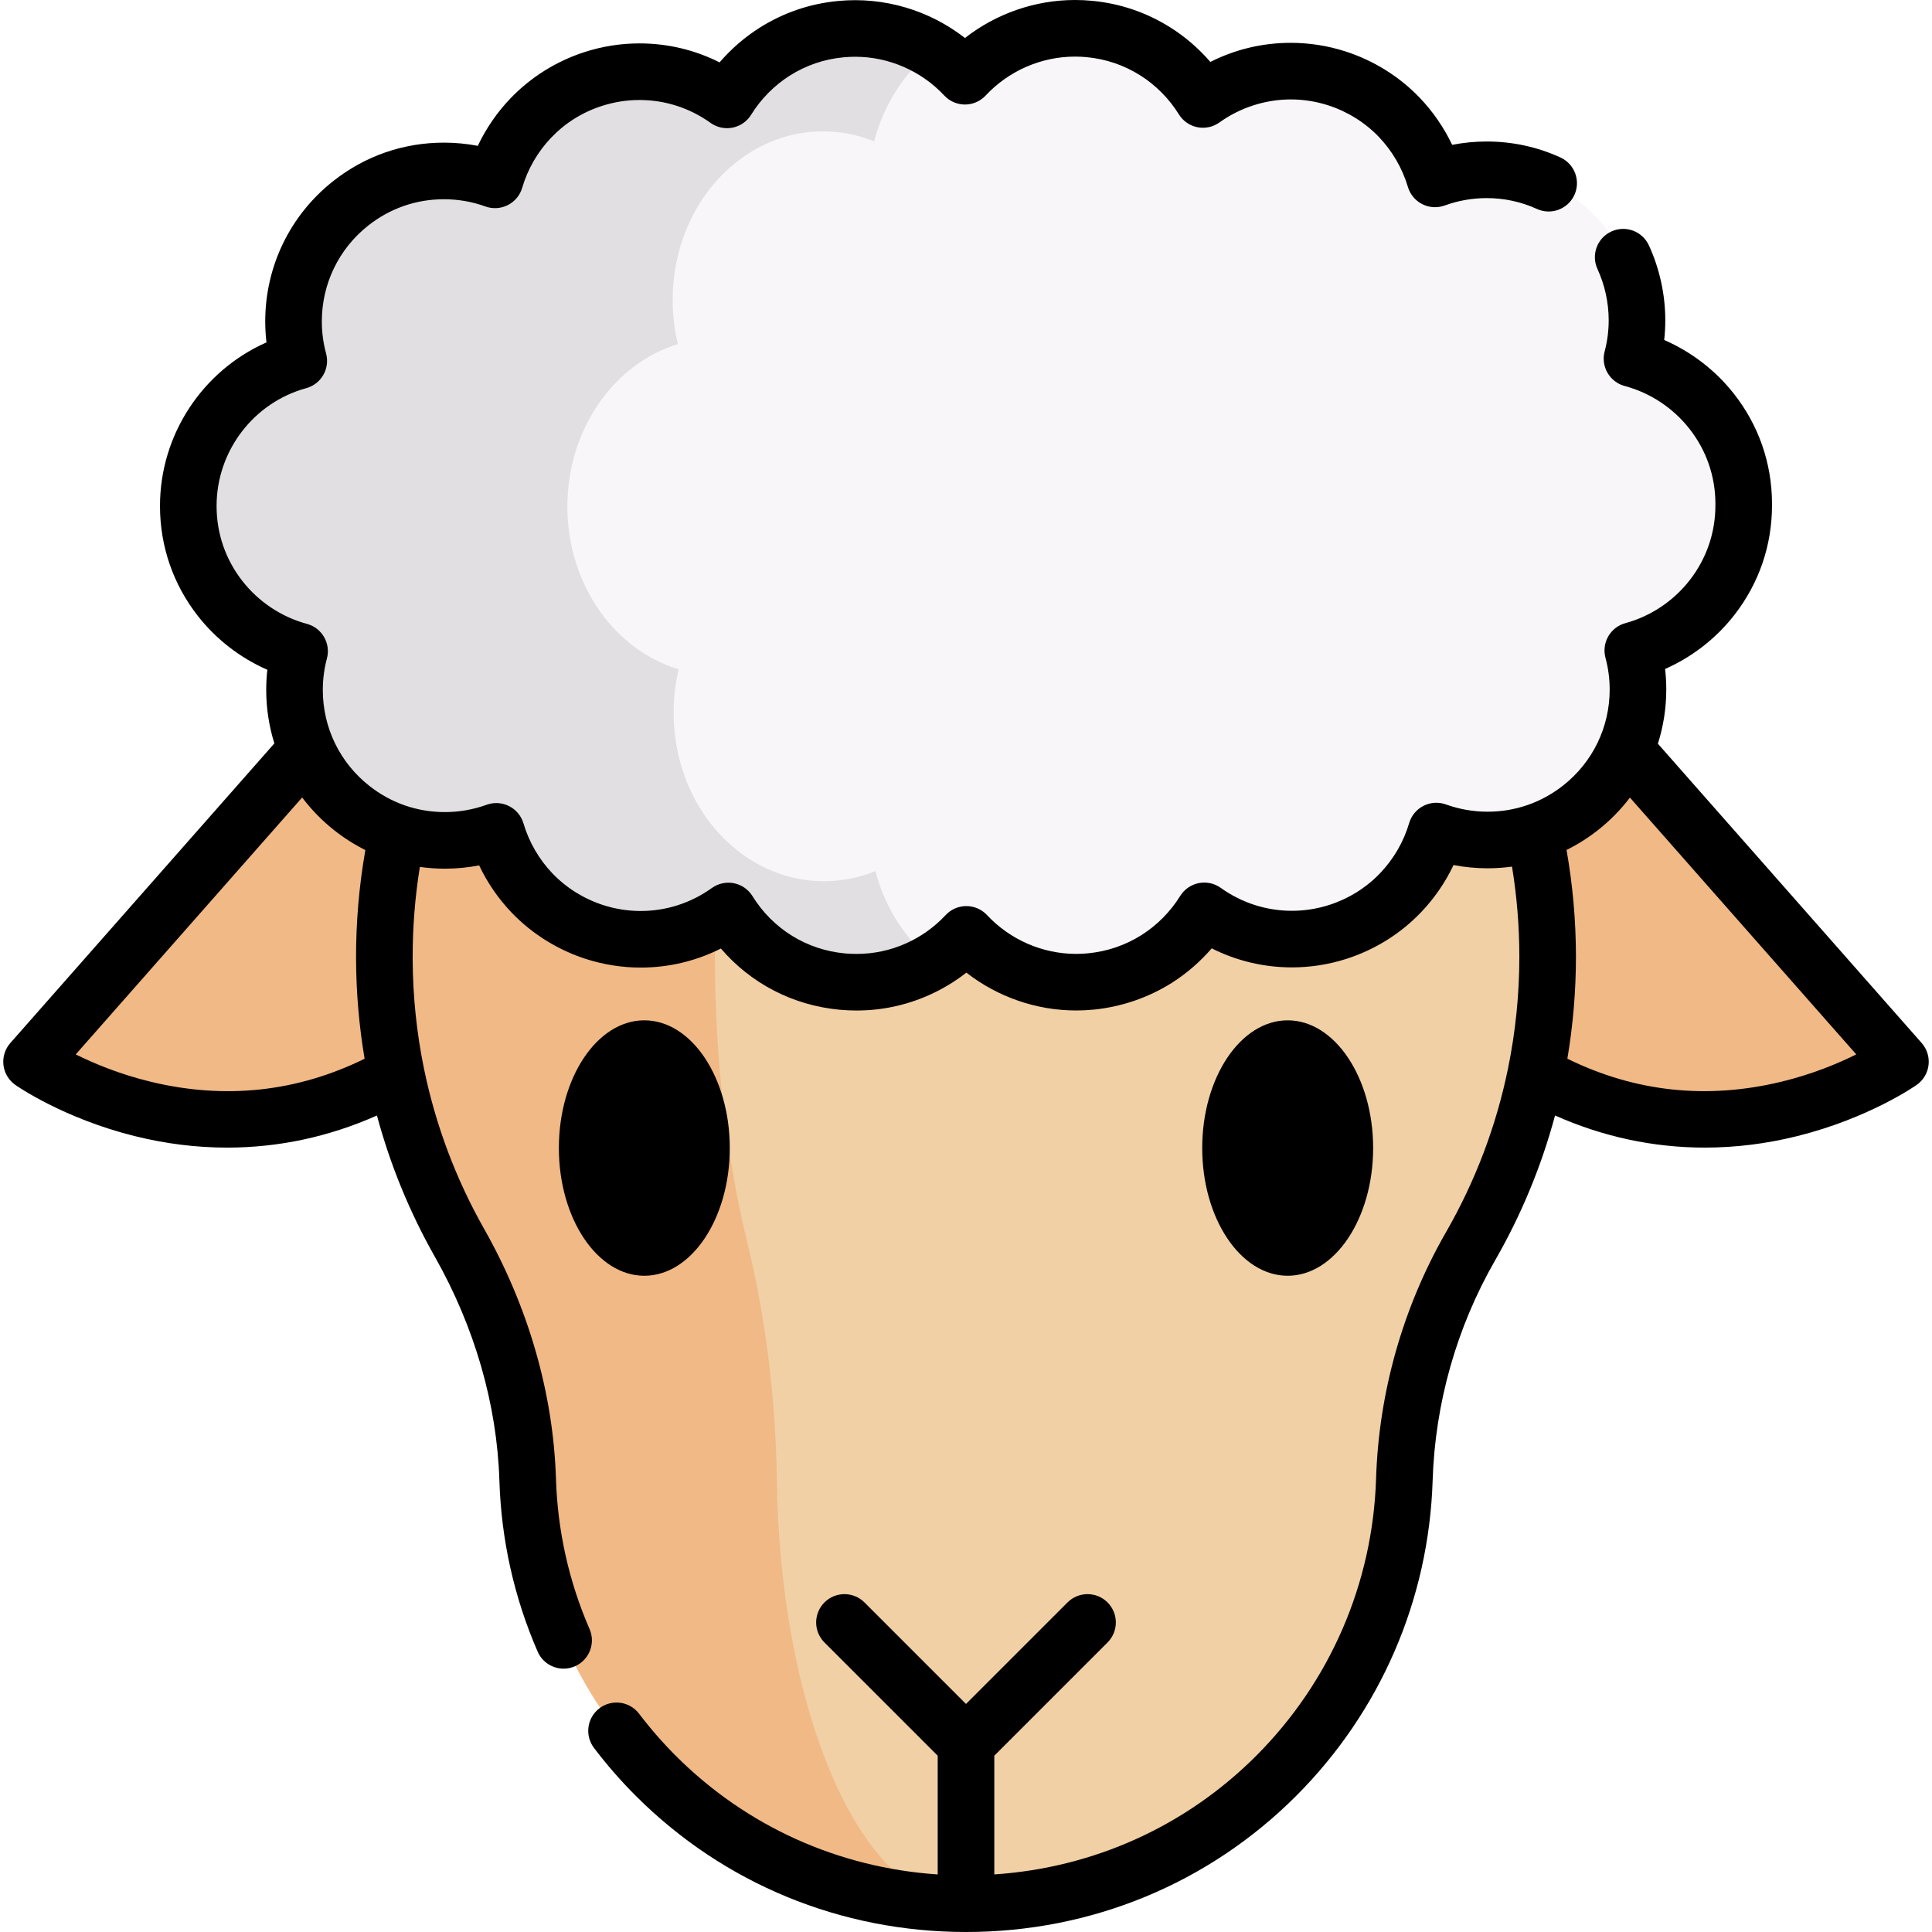
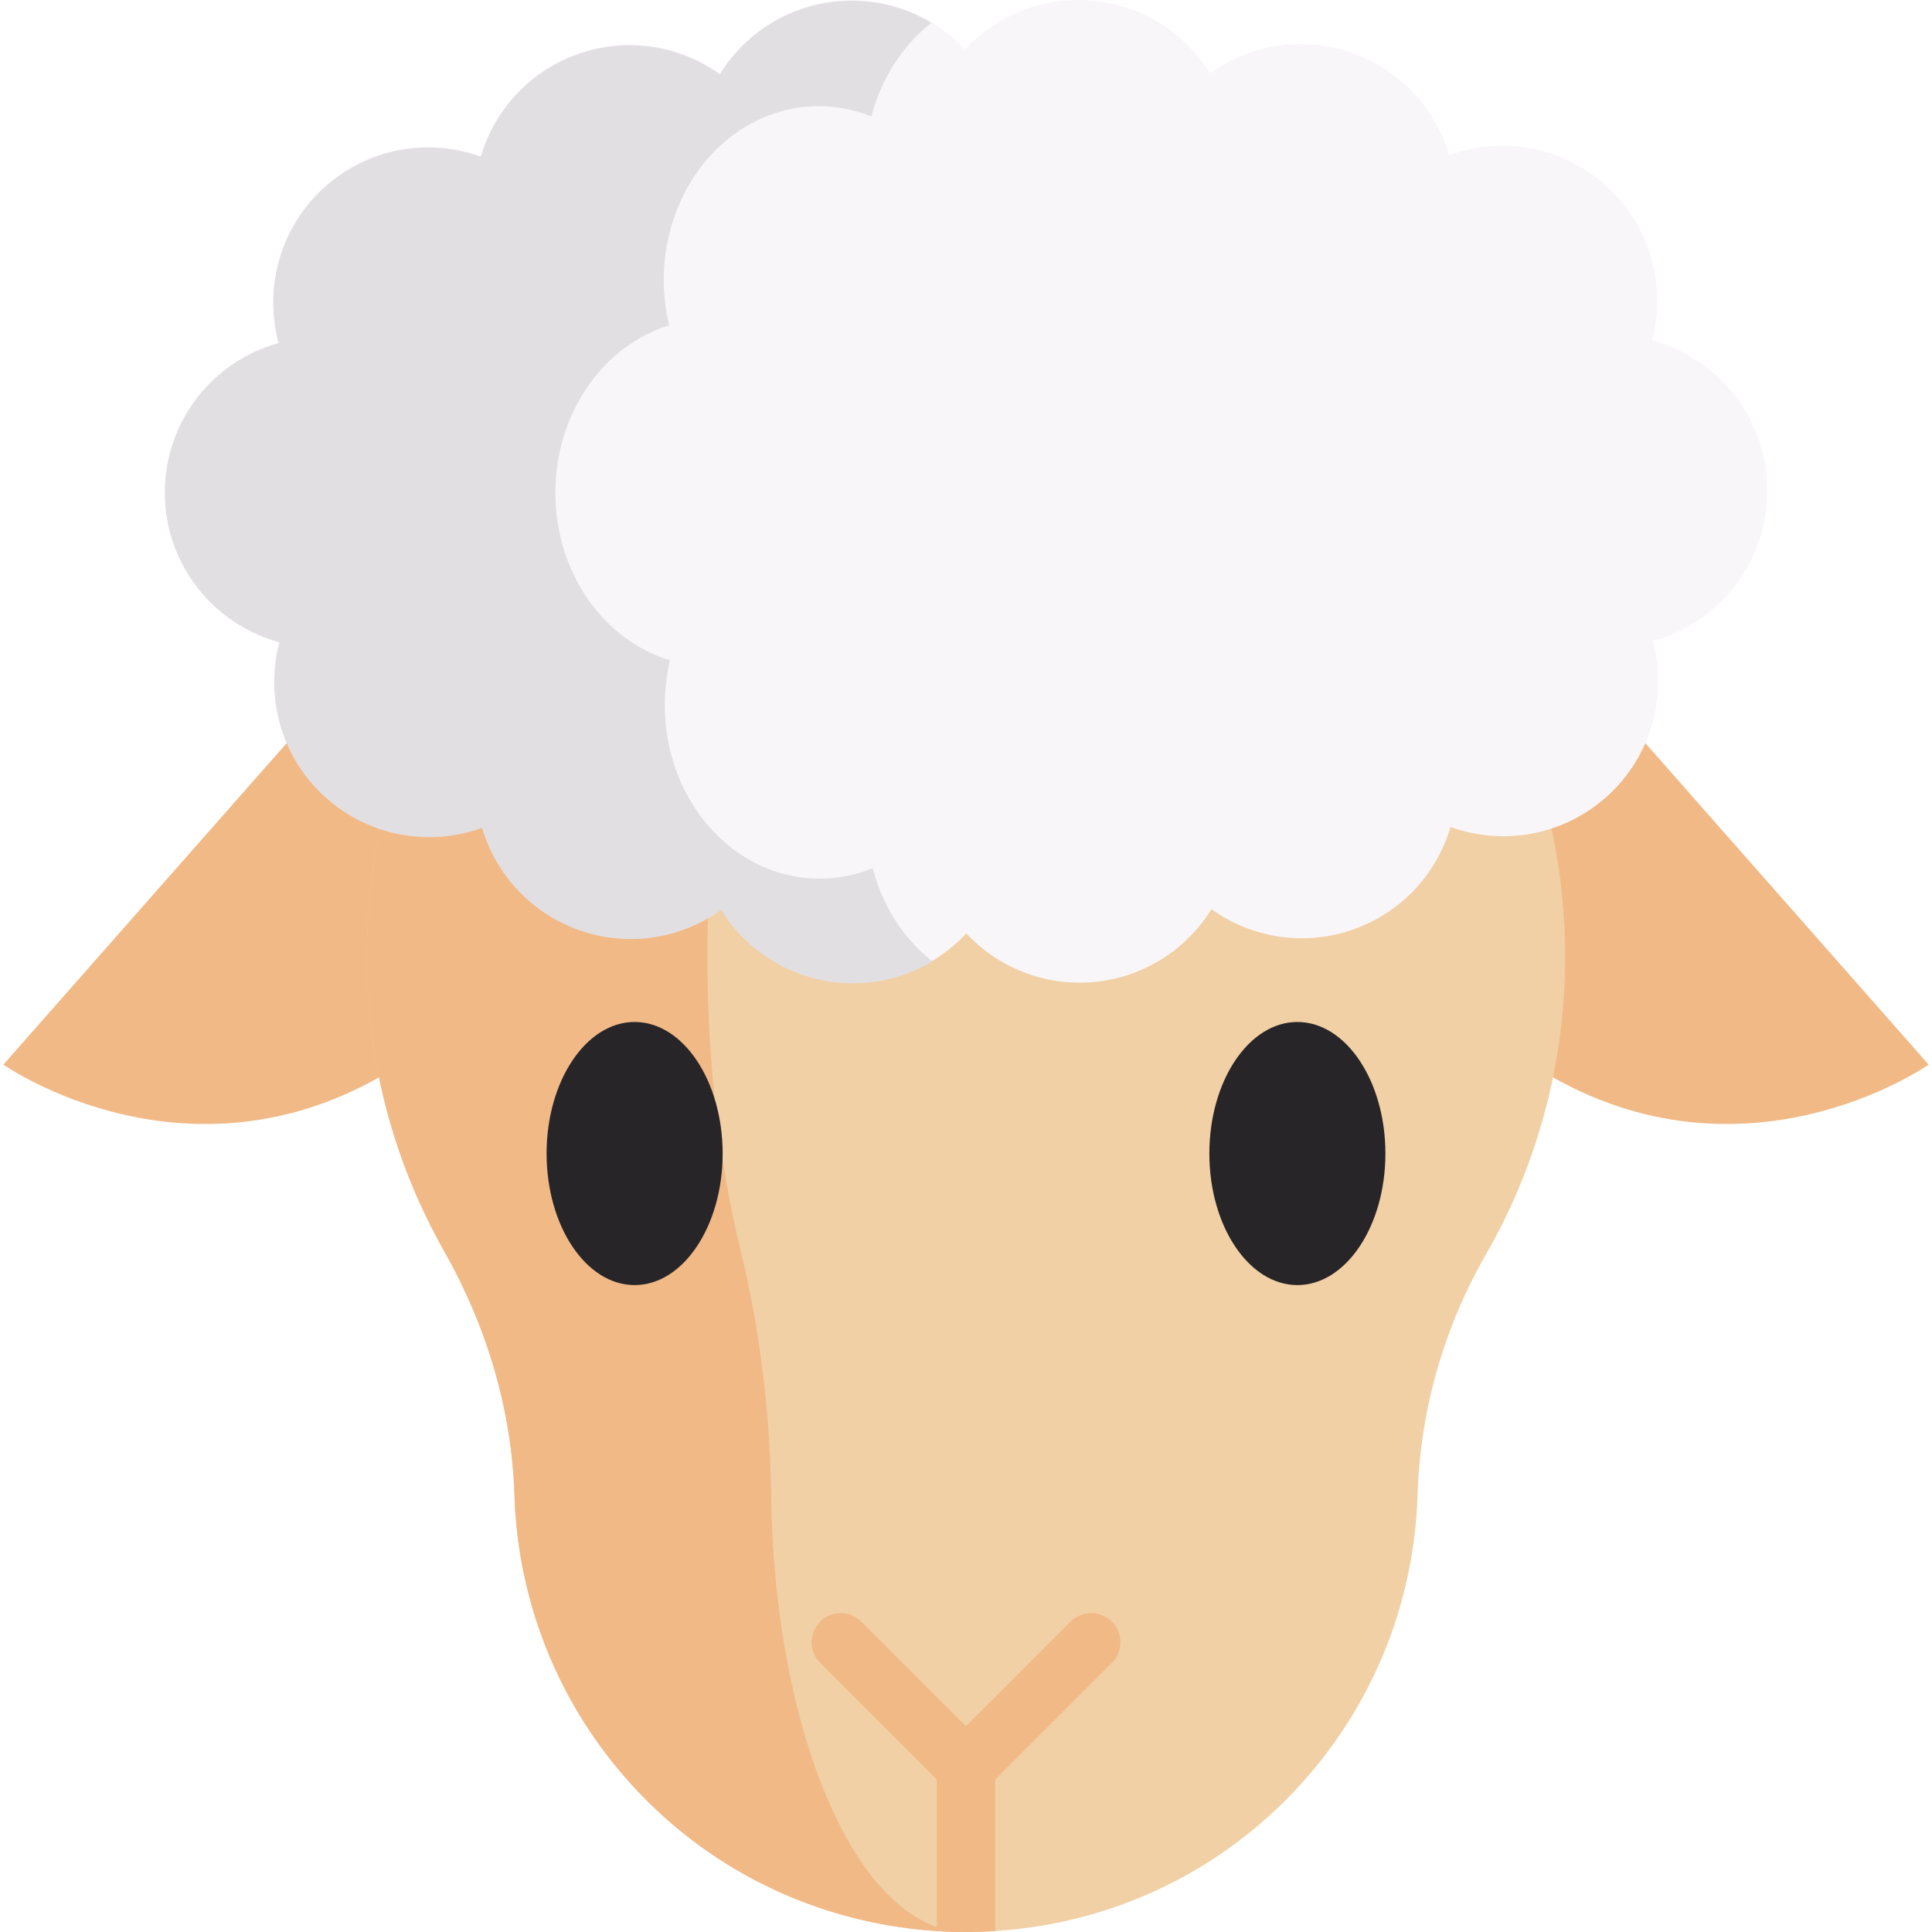
<svg xmlns="http://www.w3.org/2000/svg" id="Capa_1" enable-background="new 0 0 512 512" height="512" viewBox="0 0 512 512" width="512">
  <g>
-     <g>
-       <path d="m426.378 193.699 77.258 87.671s-48.87 34.372-102.072 0h-291.128c-53.203 34.372-102.072 0-102.072 0l77.258-87.671" fill="#f1b986" />
-       <path d="m410.138 253.557c0-85.474-69.572-154.699-155.177-154.135-85.327.562-153.444 69.444-153.098 154.773.111 27.328 7.336 52.975 19.918 75.19 10.884 19.218 17.365 40.638 18.055 62.713.891 28.513 12.215 56.76 33.979 78.524 45.167 45.167 119.204 45.167 164.371 0 21.766-21.766 33.09-50.016 33.979-78.531.677-21.732 6.716-42.981 17.555-61.83 12.988-22.588 20.418-48.777 20.418-76.704z" fill="#f1d0a5" />
-       <path d="m256 504.5c-29.807 0-59.604-11.291-82.187-33.873-21.765-21.765-33.086-50.018-33.973-78.529-.698-22.074-7.175-43.49-18.058-62.714-12.587-22.213-19.812-47.865-19.921-75.19-.349-85.326 67.776-154.208 153.102-154.767h.588c-36.833.558-66.232 69.441-66.082 154.767.05 27.326 3.169 52.977 8.6 75.19 4.694 19.224 7.494 40.64 7.793 62.714.379 28.512 5.272 56.764 14.659 78.529 9.758 22.582 22.613 33.873 35.479 33.873z" fill="#f1b986" />
-       <path d="m223.223 260.133c-12.926-1.206-23.838-8.461-30.196-18.716-9.916 7.116-22.951 9.597-35.457 5.581-13.035-4.186-22.433-14.46-26.041-26.678-12.527 4.534-27.026 2.701-38.258-6.139-12.915-10.155-17.859-26.678-13.882-41.607-16.932-4.554-29.428-19.981-29.488-38.357-.07-18.407 12.347-33.943 29.279-38.587-4.056-14.929.837-31.511 13.732-41.716 11.222-8.88 25.741-10.763 38.278-6.248 3.588-12.218 12.965-22.512 26.01-26.728 12.507-4.036 25.552-1.575 35.478 5.531 6.338-10.255 17.24-17.529 30.176-18.745 12.786-1.206 24.735 3.767 32.877 12.477 8.132-8.72 20.07-13.712 32.856-12.527 12.935 1.196 23.848 8.441 30.206 18.686 9.906-7.116 22.941-9.607 35.448-5.601 13.045 4.186 22.433 14.44 26.061 26.648 12.507-4.544 27.017-2.73 38.258 6.089 12.915 10.135 17.878 26.638 13.942 41.556 16.942 4.504 29.468 19.882 29.598 38.248v.328.279c0 18.386-12.457 33.873-29.388 38.477 4.016 14.919-.897 31.472-13.803 41.657-11.231 8.859-25.741 10.713-38.268 6.198-3.608 12.218-12.986 22.492-26.03 26.698-12.507 4.026-25.542 1.555-35.468-5.551-6.348 10.244-17.251 17.509-30.186 18.725-12.786 1.196-24.725-3.787-32.867-12.497-7.335 7.863-17.769 12.686-29.12 12.686-1.235.002-2.491-.058-3.747-.167z" fill="#f9f6f9" />
-       <path d="m241.48 249.17c-4.435-5.172-7.684-11.47-9.487-18.317-4.385 1.774-9.009 2.681-13.643 2.681-8.63 0-17.31-3.119-24.615-9.557-10.005-8.81-15.217-21.895-15.217-35.119 0-3.857.438-7.713 1.335-11.49-8.471-2.551-15.825-8.142-21.067-15.666-5.252-7.534-8.391-17.001-8.421-27.296v-.169c0-20.549 12.397-37.859 29.279-43.052-.927-3.837-1.385-7.773-1.385-11.69 0-13.175 5.182-26.23 15.118-35.039 7.325-6.488 16.055-9.647 24.725-9.647 4.604 0 9.198.897 13.553 2.651 1.794-6.846 5.033-13.145 9.457-18.327 1.814-2.123 3.817-4.056 6.009-5.76-6.029-3.617-13.055-5.68-20.479-5.68-1.246 0-2.511.06-3.787.179-6.468.608-12.427 2.731-17.559 5.979-5.132 3.259-9.447 7.634-12.617 12.766-6.697-4.794-14.799-7.474-23.21-7.474-4.066 0-8.192.628-12.268 1.943-6.527 2.113-12.128 5.74-16.553 10.364s-7.664 10.254-9.457 16.363c-4.355-1.565-8.939-2.362-13.553-2.362-8.67 0-17.4 2.81-24.725 8.61-9.936 7.863-15.118 19.513-15.118 31.282 0 3.498.458 7.006 1.385 10.434-16.882 4.634-29.279 20.091-29.279 38.438v.149c.03 9.188 3.169 17.639 8.421 24.366 5.242 6.717 12.606 11.72 21.067 13.992-.897 3.369-1.335 6.817-1.335 10.255 0 11.809 5.212 23.489 15.217 31.352 7.305 5.75 15.985 8.531 24.605 8.531 4.644 0 9.268-.807 13.653-2.392 1.804 6.109 5.053 11.73 9.487 16.354 4.425 4.614 10.035 8.232 16.553 10.325 4.056 1.306 8.162 1.923 12.208 1.923 8.421 0 16.543-2.691 23.25-7.504 6.358 10.255 17.27 17.51 30.196 18.715 1.256.11 2.511.169 3.747.169 5.68 0 11.122-1.206 16.065-3.398 1.485-.658 2.93-1.405 4.325-2.242-2.143-1.674-4.106-3.567-5.88-5.64z" fill="#e2dfe2" />
+     <path d="m431.52 191.819 79.59 90.317s-50.345 35.41-105.153 0h-299.914c-54.808 35.41-105.153 0-105.153 0l79.59-90.317" fill="#f1b986" />
+     <path d="m414.792 253.486c0 28.763-7.654 55.743-21.036 79.015-11.167 19.419-17.389 41.31-18.09 63.696-.906 29.381-12.578 58.483-34.995 80.9-21.314 21.314-48.872 32.863-76.944 34.645-5.151.34-10.302.34-15.453 0-28.072-1.782-55.63-13.331-76.944-34.645-22.417-22.417-34.078-51.52-34.995-80.89-.711-22.746-7.397-44.813-18.605-64.613-12.96-22.88-20.408-49.304-20.521-77.459-.35-87.895 69.815-158.864 157.721-159.441 88.192-.577 159.862 70.733 159.862 158.792z" fill="#f1d0a5" />
+     <path d="m256 512c-30.707 0-61.403-11.632-84.667-34.896-22.422-22.422-34.084-51.527-34.998-80.899-.719-22.74-7.392-44.803-18.603-64.607-12.966-22.884-20.41-49.309-20.523-77.46-.359-87.9 69.822-158.862 157.723-159.437h.606c-37.945.575-68.231 71.537-68.077 159.438.051 28.15 3.265 54.576 8.86 77.46 4.836 19.804 7.72 41.867 8.028 64.607.39 29.372 5.431 58.477 15.102 80.899 10.051 23.263 23.295 34.895 36.549 34.895z" fill="#f1b986" />
+     <path d="m222.234 260.257c-13.316-1.243-24.557-8.716-31.108-19.281-10.215 7.33-23.643 9.886-36.527 5.749-13.429-4.312-23.11-14.897-26.827-27.483-12.905 4.671-27.842 2.782-39.412-6.324-13.305-10.461-18.398-27.483-14.301-42.862-17.443-4.692-30.316-20.584-30.378-39.515-.072-18.962 12.72-34.967 30.163-39.752-4.179-15.379.862-32.462 14.146-42.975 11.56-9.148 26.518-11.088 39.433-6.437 3.696-12.587 13.356-23.192 26.795-27.534 12.884-4.158 26.323-1.622 36.549 5.698 6.529-10.564 17.761-18.058 31.086-19.311 13.172-1.242 25.481 3.881 33.869 12.854 8.378-8.984 20.677-14.127 33.849-12.906 13.326 1.232 24.568 8.695 31.118 19.25 10.205-7.33 23.633-9.897 36.517-5.77 13.439 4.312 23.11 14.876 26.847 27.452 12.884-4.681 27.832-2.813 39.412 6.273 13.305 10.441 18.418 27.442 14.363 42.811 17.453 4.64 30.358 20.482 30.491 39.403v.338.288c0 18.941-12.833 34.895-30.275 39.638 4.137 15.369-.924 32.421-14.219 42.914-11.57 9.126-26.518 11.036-39.423 6.385-3.717 12.587-13.377 23.171-26.816 27.504-12.884 4.148-26.313 1.602-36.538-5.718-6.54 10.554-17.771 18.038-31.097 19.291-13.172 1.232-25.471-3.902-33.859-12.874-7.556 8.1-18.305 13.069-29.999 13.069-1.272 0-2.566-.062-3.859-.175z" fill="#f9f6f9" />
+     <path d="m241.042 248.964c-4.569-5.328-7.915-11.816-9.774-18.87-4.517 1.827-9.281 2.762-14.055 2.762-8.891 0-17.833-3.213-25.358-9.845-10.307-9.076-15.677-22.556-15.677-36.179 0-3.973.452-7.946 1.376-11.837-8.726-2.628-16.303-8.388-21.703-16.139-5.41-7.761-8.644-17.514-8.675-28.12v-.174c0-21.169 12.771-39.002 30.163-44.351-.955-3.953-1.427-8.008-1.427-12.042 0-13.572 5.339-27.021 15.574-36.097 7.546-6.683 16.539-9.938 25.471-9.938 4.743 0 9.476.924 13.962 2.731 1.848-7.053 5.185-13.541 9.743-18.88 1.868-2.187 3.932-4.178 6.191-5.934-6.211-3.727-13.449-5.852-21.097-5.852-1.283 0-2.587.061-3.901.185-6.663.626-12.802 2.813-18.089 6.16-5.287 3.357-9.733 7.864-12.997 13.151-6.899-4.938-15.246-7.7-23.91-7.7-4.189 0-8.439.647-12.638 2.002-6.724 2.176-12.494 5.913-17.052 10.677s-7.895 10.564-9.743 16.857c-4.486-1.612-9.209-2.433-13.962-2.433-8.932 0-17.925 2.895-25.471 8.87-10.236 8.1-15.574 20.101-15.574 32.226 0 3.604.472 7.217 1.427 10.749-17.391 4.774-30.163 20.697-30.163 39.598v.154c.031 9.466 3.265 18.171 8.675 25.101 5.4 6.92 12.987 12.074 21.703 14.414-.924 3.47-1.376 7.022-1.376 10.564 0 12.166 5.369 24.198 15.677 32.298 7.525 5.924 16.467 8.788 25.348 8.788 4.784 0 9.548-.832 14.065-2.464 1.858 6.293 5.205 12.084 9.774 16.847 4.558 4.753 10.338 8.48 17.052 10.636 4.178 1.345 8.408 1.981 12.576 1.981 8.675 0 17.042-2.772 23.952-7.731 6.55 10.564 17.792 18.038 31.107 19.28 1.294.113 2.587.174 3.86.174 5.852 0 11.457-1.242 16.549-3.501 1.53-.678 3.018-1.448 4.456-2.31-2.209-1.722-4.231-3.673-6.059-5.808z" fill="#e2dfe2" />
+     <g fill="#282528">
+       <path d="m168.18 270.833c-12.863 0-23.328 15.64-23.328 34.865 0 19.224 10.465 34.865 23.328 34.865s23.328-15.64 23.328-34.865-10.465-34.865-23.328-34.865z" />
+       <path d="m343.82 270.833c-12.863 0-23.328 15.64-23.328 34.865s10.465 34.865 23.328 34.865 23.328-15.64 23.328-34.865-10.465-34.865-23.328-34.865z" />
    </g>
-     <g>
-       <path d="m193.4 304.242c0-18.663-10.159-33.846-22.647-33.846s-22.647 15.183-22.647 33.846 10.16 33.846 22.647 33.846 22.647-15.183 22.647-33.846z" />
-       <path d="m363.895 304.242c0-18.663-10.16-33.846-22.647-33.846s-22.648 15.183-22.648 33.846 10.159 33.846 22.647 33.846 22.648-15.183 22.648-33.846z" />
-       <path d="m509.263 276.41-69.904-79.319c1.447-4.579 2.221-9.406 2.221-14.361 0-1.825-.105-3.644-.314-5.448 7.183-3.168 13.57-8.127 18.409-14.374 6.493-8.368 9.925-18.395 9.925-28.998v-.659c-.069-10.595-3.563-20.591-10.101-28.902-4.875-6.208-11.281-11.123-18.469-14.247.192-1.733.29-3.478.29-5.222 0-6.809-1.503-13.674-4.346-19.854-1.731-3.763-6.185-5.412-9.948-3.679-3.763 1.731-5.41 6.185-3.679 9.948 1.945 4.228 2.973 8.925 2.973 13.585 0 2.779-.361 5.558-1.072 8.259-1.054 4 1.33 8.097 5.327 9.159 6.717 1.785 12.8 5.802 17.13 11.318 4.463 5.675 6.848 12.498 6.895 19.683v.61c0 7.242-2.343 14.09-6.779 19.806-4.296 5.544-10.36 9.602-17.077 11.426-3.995 1.084-6.355 5.201-5.274 9.197.736 2.722 1.11 5.545 1.11 8.391 0 9.979-4.489 19.246-12.313 25.42-5.777 4.553-12.706 6.96-20.038 6.96-3.782 0-7.5-.648-11.049-1.926-1.944-.699-4.09-.566-5.933.368s-3.218 2.587-3.802 4.569c-1.46 4.957-4.123 9.549-7.711 13.291-3.666 3.841-8.308 6.742-13.428 8.391-3.224 1.041-6.564 1.568-9.927 1.568-6.786 0-13.313-2.103-18.878-6.081-1.686-1.206-3.795-1.66-5.831-1.253-2.034.406-3.808 1.636-4.902 3.397-2.593 4.175-6.142 7.761-10.248 10.363-4.335 2.732-9.135 4.363-14.267 4.848-1.045.099-2.047.147-3.064.147-8.904 0-17.513-3.75-23.618-10.289-1.418-1.519-3.403-2.381-5.481-2.381-2.078 0-4.063.862-5.481 2.381-3.014 3.227-6.583 5.769-10.603 7.55-4.123 1.824-8.508 2.749-13.036 2.749-.983 0-2.025-.047-3.057-.138-10.17-.944-19.104-6.483-24.511-15.197-1.094-1.764-2.871-2.995-4.907-3.401-2.033-.404-4.148.05-5.835 1.26-5.563 3.988-12.095 6.096-18.89 6.096-3.347 0-6.68-.525-9.901-1.559-5.12-1.649-9.769-4.548-13.446-8.382-3.565-3.718-6.229-8.314-7.703-13.29-.586-1.979-1.963-3.63-3.806-4.562-1.843-.933-3.989-1.063-5.93-.362-3.578 1.291-7.314 1.945-11.105 1.945-7.315 0-14.22-2.394-19.975-6.926-7.852-6.172-12.355-15.449-12.355-25.454 0-2.824.366-5.625 1.086-8.325 1.068-4-1.306-8.108-5.305-9.179-6.708-1.798-12.781-5.833-17.102-11.363-4.444-5.689-6.806-12.524-6.83-19.743v-.15c0-14.537 9.772-27.37 23.764-31.207 3.986-1.093 6.336-5.207 5.255-9.196-.749-2.761-1.129-5.613-1.129-8.477 0-9.959 4.475-19.218 12.274-25.398 5.781-4.574 12.723-6.992 20.076-6.992 3.782 0 7.483.644 11.003 1.915 1.944.701 4.094.57 5.939-.366s3.221-2.592 3.804-4.577c1.452-4.949 4.11-9.545 7.682-13.287 3.745-3.914 8.264-6.742 13.44-8.409 3.232-1.045 6.583-1.576 9.961-1.576 6.783 0 13.299 2.099 18.844 6.068 1.689 1.21 3.806 1.663 5.841 1.255 2.037-.409 3.813-1.644 4.905-3.411 2.574-4.166 6.119-7.756 10.238-10.373 4.327-2.736 9.124-4.369 14.258-4.853 1.03-.098 2.064-.147 3.074-.147 8.91 0 17.519 3.747 23.618 10.279 1.418 1.519 3.404 2.381 5.482 2.381h.002c2.079 0 4.064-.864 5.482-2.385 6.118-6.555 14.744-10.315 23.669-10.315 1.064 0 2.043.044 3.017.138 5.14.477 9.939 2.101 14.264 4.827 4.129 2.603 7.675 6.179 10.253 10.343 1.094 1.768 2.874 3.002 4.913 3.408 2.038.405 4.154-.054 5.843-1.268 5.466-3.933 12.175-6.098 18.89-6.098 3.354 0 6.682.522 9.89 1.552 5.109 1.638 9.757 4.53 13.436 8.359 3.575 3.728 6.247 8.324 7.726 13.29.59 1.981 1.972 3.631 3.819 4.56s3.995 1.054 5.938.346c3.563-1.298 7.304-1.957 11.122-1.957 4.649 0 9.126.967 13.308 2.874 3.768 1.719 8.216.057 9.936-3.712 1.718-3.769.057-8.217-3.712-9.936-6.149-2.804-12.72-4.226-19.532-4.226-3.091 0-6.151.296-9.152.884-2.189-4.594-5.109-8.838-8.631-12.511-5.402-5.622-12.207-9.86-19.675-12.254-4.69-1.505-9.56-2.269-14.472-2.269-7.479 0-14.725 1.734-21.302 5.062-3.063-3.548-6.648-6.646-10.599-9.136-6.34-3.997-13.365-6.376-20.853-7.071-1.411-.136-2.9-.205-4.427-.205-10.583 0-20.875 3.605-29.154 10.067-9.421-7.337-21.405-10.964-33.579-9.813-7.504.707-14.524 3.099-20.879 7.117-3.942 2.505-7.518 5.61-10.571 9.158-6.563-3.306-13.783-5.028-21.227-5.028-4.948 0-9.853.775-14.569 2.301-7.459 2.402-14.261 6.66-19.676 12.32-3.518 3.686-6.428 7.936-8.603 12.529-2.945-.565-5.947-.851-8.982-.851-10.766 0-20.927 3.537-29.388 10.232-11.415 9.047-17.962 22.59-17.962 37.158 0 1.856.109 3.709.326 5.549-16.906 7.476-28.216 24.419-28.216 43.331v.175c.035 10.603 3.496 20.615 10.01 28.953 4.864 6.226 11.261 11.159 18.439 14.3-.199 1.766-.299 3.546-.299 5.332 0 4.89.752 9.656 2.16 14.18l-69.973 79.401c-1.409 1.599-2.071 3.723-1.821 5.839.25 2.117 1.39 4.027 3.133 5.253.512.36 12.762 8.877 31.683 13.581 8.182 2.034 16.368 3.044 24.471 3.044 13.622 0 27.001-2.859 39.69-8.511 3.515 13.074 8.663 25.637 15.361 37.458 10.542 18.615 16.452 39.107 17.09 59.256.487 15.741 3.898 31.004 10.138 45.367 1.228 2.826 3.986 4.513 6.883 4.513.998 0 2.011-.2 2.985-.623 3.799-1.65 5.541-6.068 3.89-9.868-5.479-12.611-8.475-26.02-8.903-39.859-.715-22.574-7.296-45.458-19.031-66.18-7.523-13.278-12.893-27.587-15.958-42.529-1.945-9.483-2.95-19.238-2.987-28.996-.035-8.184.608-16.365 1.908-24.411 2.172.302 4.378.463 6.612.463 3.066 0 6.106-.293 9.096-.875 2.186 4.606 5.103 8.856 8.621 12.525 5.393 5.624 12.196 9.869 19.682 12.28 4.712 1.512 9.587 2.279 14.492 2.279 7.458 0 14.694-1.73 21.273-5.05 7.946 9.268 19.091 15.078 31.522 16.231 1.504.132 2.985.199 4.404.199 6.631 0 13.058-1.356 19.109-4.033 3.602-1.597 6.953-3.607 10.02-6.008 8.267 6.439 18.534 10.031 29.091 10.031 1.472 0 2.979-.072 4.475-.213 7.389-.698 14.6-3.15 20.869-7.101 3.939-2.496 7.519-5.599 10.581-9.15 6.58 3.316 13.813 5.044 21.265 5.044 4.929 0 9.819-.771 14.529-2.292 7.487-2.411 14.291-6.668 19.665-12.298 3.526-3.678 6.446-7.93 8.628-12.531 2.965.572 5.982.86 9.028.86 2.184 0 4.341-.153 6.467-.442 1.289 7.865 1.943 15.871 1.943 23.892 0 9.936-1.008 19.889-2.998 29.587-3.119 15.247-8.645 29.84-16.424 43.374-11.416 19.851-17.829 42.443-18.545 65.333-.875 27.739-12.165 53.833-31.787 73.473-18.667 18.663-43.076 29.659-69.387 31.418v-31.461l30.013-30.013c2.929-2.929 2.929-7.678 0-10.606-2.929-2.929-7.678-2.929-10.606 0l-26.907 26.906-26.907-26.906c-2.929-2.929-7.678-2.929-10.606 0-2.929 2.929-2.929 7.678 0 10.606l30.013 30.013v31.464c-26.311-1.759-50.72-12.755-69.387-31.417-3.489-3.49-6.77-7.249-9.75-11.173-2.506-3.299-7.21-3.941-10.509-1.437-3.299 2.505-3.942 7.21-1.437 10.509 3.39 4.464 7.121 8.739 11.09 12.708 23.263 23.257 54.335 36.066 87.493 36.066s64.23-12.809 87.496-36.069c22.329-22.349 35.175-52.04 36.17-83.606.64-20.436 6.365-40.604 16.557-58.327 6.958-12.106 12.282-24.981 15.88-38.386 12.693 5.655 26.075 8.515 39.701 8.514 8.1 0 16.285-1.01 24.463-3.042 18.922-4.702 31.172-13.22 31.684-13.58 1.744-1.226 2.883-3.137 3.133-5.253.25-2.118-.412-4.241-1.821-5.841zm-412.64 4.169c-17.922 8.805-36.979 10.866-56.732 6.082-8.246-1.998-15.068-4.868-19.82-7.232l60.004-68.089c2.435 3.221 5.289 6.165 8.554 8.732 2.581 2.033 5.323 3.769 8.191 5.203-1.666 9.527-2.502 19.234-2.46 28.944.034 8.84.802 17.68 2.263 26.36zm375.485 6.08c-19.753 4.783-38.813 2.719-56.74-6.089 1.501-8.904 2.272-17.963 2.272-27.01 0-9.51-.846-19.003-2.491-28.309 2.945-1.458 5.759-3.237 8.407-5.324 3.196-2.522 5.996-5.406 8.394-8.556l59.979 68.057c-4.754 2.365-11.576 5.235-19.821 7.231z" />
+     <g fill="#f1b986">
+       <path d="m256 476.123c-1.977 0-3.955-.755-5.463-2.263l-33.182-33.182c-3.018-3.017-3.018-7.909 0-10.927 3.017-3.017 7.909-3.017 10.927 0l27.718 27.719 27.719-27.718c3.017-3.018 7.909-3.018 10.927 0 3.018 3.017 3.018 7.909 0 10.927l-33.182 33.182c-1.509 1.507-3.487 2.262-5.464 2.262z" />
+       <path d="m263.726 468.392v43.35c-5.151.34-10.302.34-15.453 0v-43.35c0-4.265 3.461-7.726 7.726-7.726 4.266 0 7.727 3.462 7.727 7.726z" />
    </g>
  </g>
</svg>
